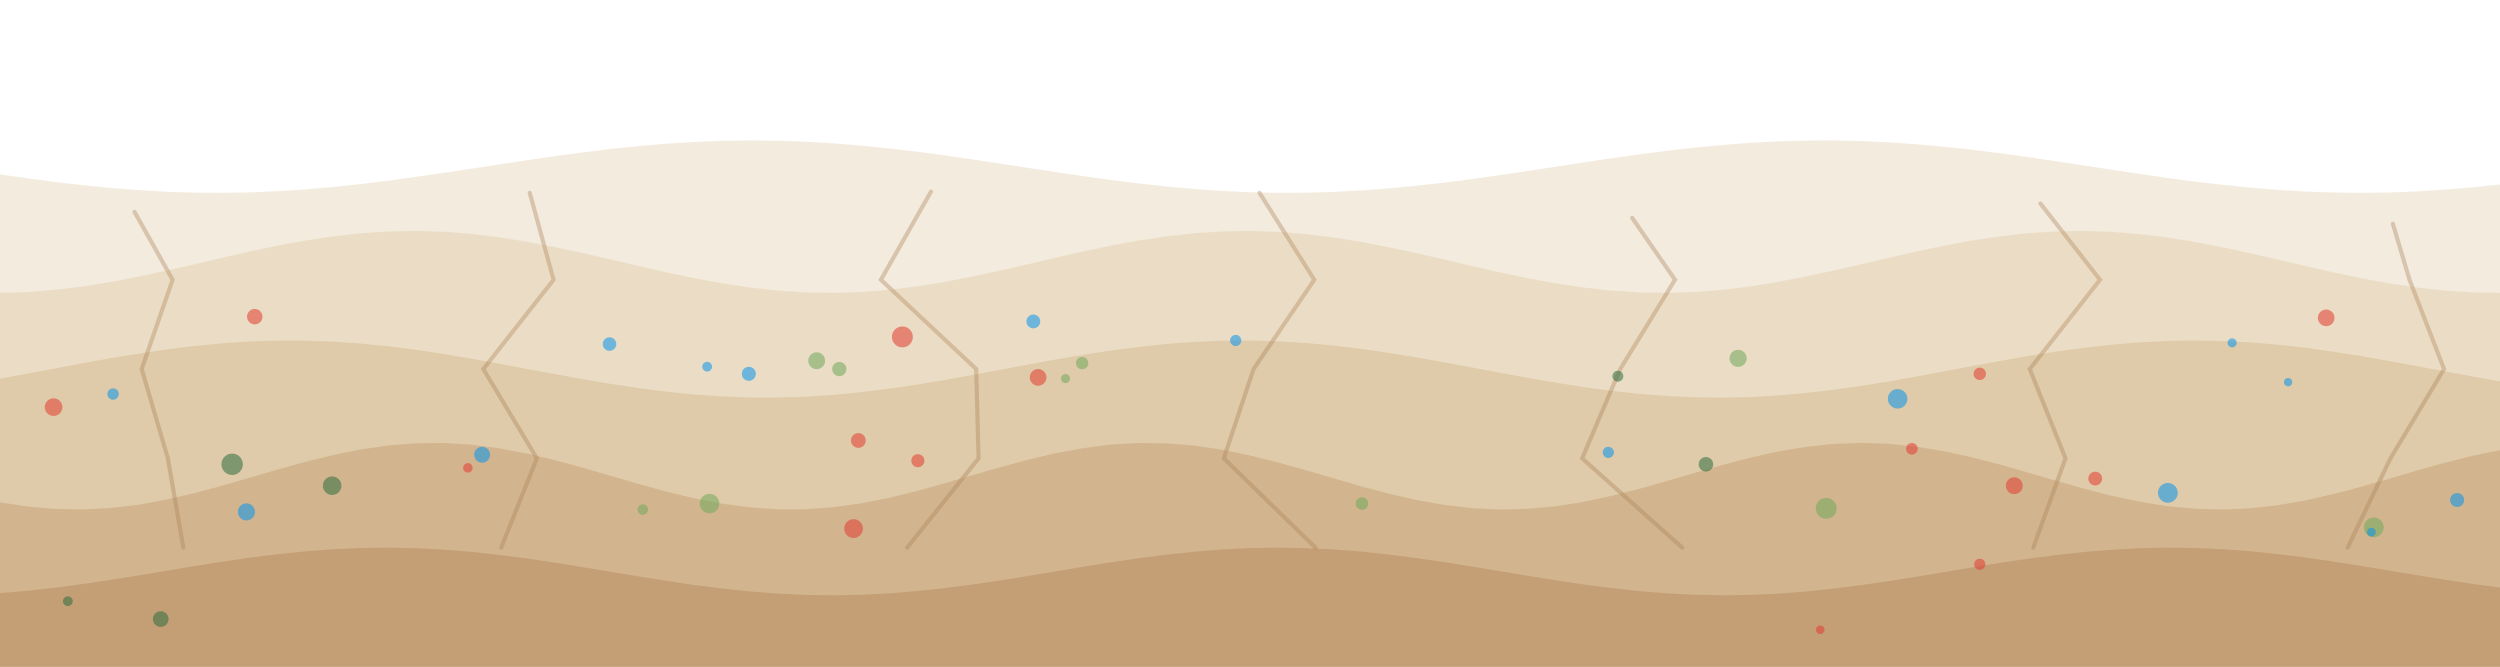
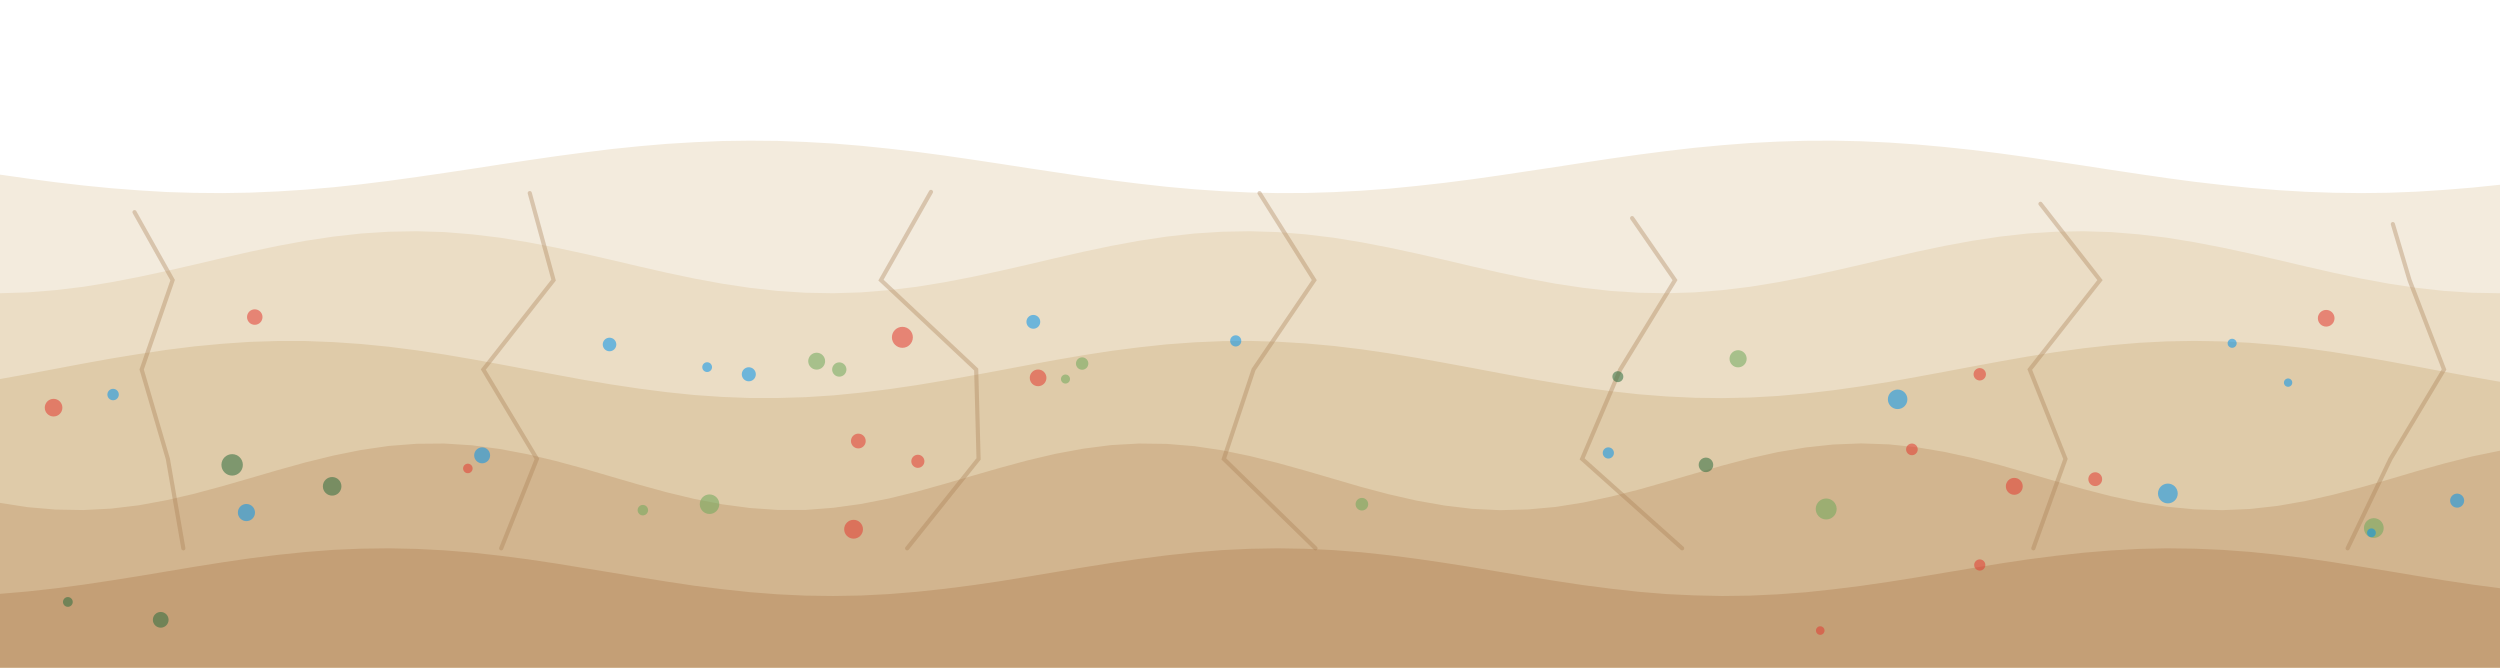
- <svg xmlns="http://www.w3.org/2000/svg" class="strata" viewBox="0 0 210 56" preserveAspectRatio="none" aria-hidden="true">
+ <svg xmlns="http://www.w3.org/2000/svg" class="strata" viewBox="0 0 210 56" width="794" height="212" preserveAspectRatio="none" aria-hidden="true">
  <path d="M0,56 L0.00,14.65 L2.33,14.98 L4.67,15.29 L7.00,15.56 L9.33,15.79 L11.67,15.97 L14.00,16.11 L16.33,16.18 L18.67,16.20 L21.00,16.16 L23.33,16.06 L25.67,15.91 L28.00,15.71 L30.33,15.46 L32.67,15.17 L35.00,14.85 L37.33,14.51 L39.67,14.16 L42.00,13.80 L44.33,13.45 L46.67,13.11 L49.00,12.80 L51.33,12.51 L53.67,12.27 L56.00,12.07 L58.33,11.93 L60.67,11.83 L63.00,11.80 L65.33,11.82 L67.67,11.91 L70.00,12.04 L72.33,12.23 L74.67,12.47 L77.00,12.74 L79.33,13.05 L81.67,13.39 L84.00,13.74 L86.33,14.10 L88.67,14.45 L91.00,14.80 L93.33,15.12 L95.67,15.41 L98.00,15.67 L100.33,15.88 L102.67,16.04 L105.00,16.15 L107.33,16.20 L109.67,16.19 L112.00,16.12 L114.33,16.00 L116.67,15.83 L119.00,15.60 L121.33,15.34 L123.67,15.04 L126.00,14.71 L128.33,14.36 L130.67,14.01 L133.00,13.65 L135.33,13.30 L137.67,12.97 L140.00,12.67 L142.33,12.40 L144.67,12.18 L147.00,12.00 L149.33,11.88 L151.67,11.81 L154.00,11.80 L156.33,11.85 L158.67,11.96 L161.00,12.12 L163.33,12.33 L165.67,12.58 L168.00,12.87 L170.33,13.19 L172.67,13.54 L175.00,13.89 L177.33,14.25 L179.67,14.60 L182.00,14.94 L184.33,15.25 L186.67,15.52 L189.00,15.76 L191.33,15.95 L193.67,16.09 L196.00,16.17 L198.33,16.20 L200.67,16.17 L203.00,16.08 L205.33,15.93 L207.67,15.74 L210.00,15.50 L210,56 Z" fill="#F3EBDD" />
  <path d="M0,56 L0.00,24.60 L2.33,24.53 L4.67,24.34 L7.00,24.06 L9.33,23.68 L11.67,23.23 L14.00,22.73 L16.33,22.20 L18.67,21.65 L21.00,21.12 L23.33,20.63 L25.67,20.20 L28.00,19.85 L30.33,19.59 L32.67,19.44 L35.00,19.40 L37.33,19.47 L39.67,19.66 L42.00,19.94 L44.33,20.32 L46.67,20.77 L49.00,21.27 L51.33,21.80 L53.67,22.35 L56.00,22.88 L58.33,23.37 L60.67,23.80 L63.00,24.15 L65.33,24.41 L67.67,24.56 L70.00,24.60 L72.33,24.53 L74.67,24.34 L77.00,24.06 L79.33,23.68 L81.67,23.23 L84.00,22.73 L86.33,22.20 L88.67,21.65 L91.00,21.12 L93.33,20.63 L95.67,20.20 L98.00,19.85 L100.33,19.59 L102.67,19.44 L105.00,19.40 L107.33,19.47 L109.67,19.66 L112.00,19.94 L114.33,20.32 L116.67,20.77 L119.00,21.27 L121.33,21.80 L123.67,22.35 L126.00,22.88 L128.33,23.37 L130.67,23.80 L133.00,24.15 L135.33,24.41 L137.67,24.56 L140.00,24.60 L142.33,24.53 L144.67,24.34 L147.00,24.06 L149.33,23.68 L151.67,23.23 L154.00,22.73 L156.33,22.20 L158.67,21.65 L161.00,21.12 L163.33,20.63 L165.67,20.20 L168.00,19.85 L170.33,19.59 L172.67,19.44 L175.00,19.40 L177.33,19.47 L179.67,19.66 L182.00,19.94 L184.33,20.32 L186.67,20.77 L189.00,21.27 L191.33,21.80 L193.67,22.35 L196.00,22.88 L198.33,23.37 L200.67,23.80 L203.00,24.15 L205.33,24.41 L207.67,24.56 L210.00,24.60 L210,56 Z" fill="#EBDDC5" />
  <path d="M0,56 L0.00,31.80 L2.33,31.38 L4.67,30.94 L7.00,30.50 L9.33,30.08 L11.67,29.70 L14.00,29.35 L16.33,29.06 L18.67,28.84 L21.00,28.68 L23.33,28.61 L25.67,28.61 L28.00,28.70 L30.33,28.86 L32.67,29.09 L35.00,29.39 L37.33,29.74 L39.67,30.14 L42.00,30.56 L44.33,31.00 L46.67,31.43 L49.00,31.86 L51.33,32.25 L53.67,32.60 L56.00,32.90 L58.33,33.14 L60.67,33.30 L63.00,33.39 L65.33,33.39 L67.67,33.32 L70.00,33.17 L72.33,32.94 L74.67,32.65 L77.00,32.31 L79.33,31.92 L81.67,31.50 L84.00,31.07 L86.33,30.63 L88.67,30.20 L91.00,29.80 L93.33,29.44 L95.67,29.14 L98.00,28.89 L100.33,28.72 L102.67,28.62 L105.00,28.60 L107.33,28.67 L109.67,28.81 L112.00,29.02 L114.33,29.30 L116.67,29.64 L119.00,30.02 L121.33,30.44 L123.67,30.87 L126.00,31.31 L128.33,31.74 L130.67,32.14 L133.00,32.51 L135.33,32.82 L137.67,33.08 L140.00,33.26 L142.33,33.37 L144.67,33.40 L147.00,33.35 L149.33,33.22 L151.67,33.01 L154.00,32.74 L156.33,32.41 L158.67,32.04 L161.00,31.62 L163.33,31.19 L165.67,30.75 L168.00,30.32 L170.33,29.91 L172.67,29.54 L175.00,29.22 L177.33,28.96 L179.67,28.76 L182.00,28.64 L184.33,28.60 L186.67,28.64 L189.00,28.76 L191.33,28.95 L193.67,29.21 L196.00,29.54 L198.33,29.91 L200.67,30.32 L203.00,30.75 L205.33,31.19 L207.67,31.62 L210.00,32.03 L210,56 Z" fill="#DFCBA9" />
  <path d="M0,56 L0.00,42.19 L2.33,42.55 L4.67,42.75 L7.00,42.79 L9.33,42.67 L11.67,42.39 L14.00,41.96 L16.33,41.42 L18.67,40.79 L21.00,40.12 L23.33,39.44 L25.67,38.79 L28.00,38.22 L30.33,37.75 L32.67,37.41 L35.00,37.23 L37.33,37.21 L39.67,37.36 L42.00,37.67 L44.33,38.11 L46.67,38.67 L49.00,39.30 L51.33,39.98 L53.67,40.66 L56.00,41.30 L58.33,41.86 L60.67,42.31 L63.00,42.62 L65.33,42.78 L67.67,42.78 L70.00,42.60 L72.33,42.28 L74.67,41.82 L77.00,41.25 L79.33,40.60 L81.67,39.92 L84.00,39.25 L86.33,38.62 L88.67,38.07 L91.00,37.64 L93.33,37.34 L95.67,37.21 L98.00,37.24 L100.33,37.43 L102.67,37.78 L105.00,38.26 L107.33,38.84 L109.67,39.49 L112.00,40.17 L114.33,40.85 L116.67,41.47 L119.00,42.00 L121.33,42.41 L123.67,42.69 L126.00,42.80 L128.33,42.74 L130.67,42.53 L133.00,42.16 L135.33,41.66 L137.67,41.07 L140.00,40.41 L142.33,39.73 L144.67,39.06 L147.00,38.45 L149.33,37.93 L151.67,37.54 L154.00,37.29 L156.33,37.20 L158.67,37.28 L161.00,37.52 L163.33,37.91 L165.67,38.42 L168.00,39.02 L170.33,39.69 L172.67,40.37 L175.00,41.03 L177.33,41.63 L179.67,42.13 L182.00,42.51 L184.33,42.73 L186.67,42.80 L189.00,42.70 L191.33,42.44 L193.67,42.03 L196.00,41.50 L198.33,40.89 L200.67,40.22 L203.00,39.53 L205.33,38.88 L207.67,38.29 L210.00,37.81 L210,56 Z" fill="#D2B58F" />
  <path d="M0,56 L0.00,49.82 L2.33,49.62 L4.67,49.36 L7.00,49.05 L9.33,48.70 L11.67,48.33 L14.00,47.94 L16.33,47.55 L18.67,47.18 L21.00,46.84 L23.33,46.55 L25.67,46.31 L28.00,46.13 L30.33,46.03 L32.67,46.00 L35.00,46.05 L37.33,46.17 L39.67,46.36 L42.00,46.62 L44.33,46.92 L46.67,47.27 L49.00,47.65 L51.33,48.03 L53.67,48.42 L56.00,48.79 L58.33,49.14 L60.67,49.43 L63.00,49.68 L65.33,49.86 L67.67,49.97 L70.00,50.00 L72.33,49.96 L74.67,49.84 L77.00,49.65 L79.33,49.40 L81.67,49.10 L84.00,48.76 L86.33,48.38 L88.67,47.99 L91.00,47.60 L93.33,47.23 L95.67,46.89 L98.00,46.59 L100.33,46.34 L102.67,46.15 L105.00,46.04 L107.33,46.00 L109.67,46.04 L112.00,46.15 L114.33,46.33 L116.67,46.58 L119.00,46.88 L121.33,47.22 L123.67,47.59 L126.00,47.98 L128.33,48.37 L130.67,48.74 L133.00,49.09 L135.33,49.39 L137.67,49.65 L140.00,49.84 L142.33,49.95 L144.67,50.00 L147.00,49.97 L149.33,49.86 L151.67,49.69 L154.00,49.44 L156.33,49.15 L158.67,48.81 L161.00,48.44 L163.33,48.05 L165.67,47.66 L168.00,47.28 L170.33,46.93 L172.67,46.63 L175.00,46.37 L177.33,46.18 L179.67,46.05 L182.00,46.00 L184.33,46.03 L186.67,46.13 L189.00,46.30 L191.33,46.54 L193.67,46.83 L196.00,47.17 L198.33,47.54 L200.67,47.92 L203.00,48.31 L205.33,48.69 L207.67,49.04 L210.00,49.35 L210,56 Z" fill="#C49F76" />
  <path d="M11.3,17.8 L14.5,23.5 L11.9,31.0 L14.1,38.5 L15.4,46.0" fill="none" stroke="#A67C52" stroke-opacity=".35" stroke-width=".35" stroke-linecap="round" />
  <path d="M44.5,16.2 L46.5,23.5 L40.6,31.0 L45.1,38.5 L42.1,46.0" fill="none" stroke="#A67C52" stroke-opacity=".35" stroke-width=".35" stroke-linecap="round" />
  <path d="M78.2,16.1 L74.0,23.5 L82.0,31.0 L82.2,38.5 L76.2,46.0" fill="none" stroke="#A67C52" stroke-opacity=".35" stroke-width=".35" stroke-linecap="round" />
  <path d="M105.8,16.2 L110.4,23.5 L105.3,31.0 L102.8,38.5 L110.5,46.0" fill="none" stroke="#A67C52" stroke-opacity=".35" stroke-width=".35" stroke-linecap="round" />
  <path d="M137.1,18.3 L140.7,23.5 L136.1,31.0 L132.9,38.5 L141.3,46.0" fill="none" stroke="#A67C52" stroke-opacity=".35" stroke-width=".35" stroke-linecap="round" />
  <path d="M171.4,17.1 L176.4,23.5 L170.5,31.0 L173.5,38.5 L170.8,46.0" fill="none" stroke="#A67C52" stroke-opacity=".35" stroke-width=".35" stroke-linecap="round" />
  <path d="M201.0,18.8 L202.4,23.5 L205.3,31.0 L200.8,38.5 L197.2,46.0" fill="none" stroke="#A67C52" stroke-opacity=".35" stroke-width=".35" stroke-linecap="round" />
  <circle cx="51.2" cy="28.9" r="0.57" fill="#0793EB" fill-opacity=".55" />
  <circle cx="21.4" cy="26.6" r="0.65" fill="#E23B32" fill-opacity=".55" />
  <circle cx="166.3" cy="47.4" r="0.47" fill="#E23B32" fill-opacity=".55" />
  <circle cx="59.4" cy="30.8" r="0.41" fill="#0793EB" fill-opacity=".55" />
  <circle cx="195.4" cy="26.7" r="0.70" fill="#E23B32" fill-opacity=".55" />
  <circle cx="166.3" cy="31.4" r="0.52" fill="#E23B32" fill-opacity=".55" />
  <circle cx="20.7" cy="43.0" r="0.72" fill="#0793EB" fill-opacity=".55" />
  <circle cx="39.3" cy="39.3" r="0.40" fill="#E23B32" fill-opacity=".55" />
  <circle cx="4.5" cy="34.2" r="0.74" fill="#E23B32" fill-opacity=".55" />
  <circle cx="176.0" cy="40.2" r="0.58" fill="#E23B32" fill-opacity=".55" />
  <circle cx="90.9" cy="30.5" r="0.52" fill="#6FA85C" fill-opacity=".55" />
  <circle cx="19.5" cy="39.0" r="0.90" fill="#2F6B3E" fill-opacity=".55" />
  <circle cx="146.0" cy="30.1" r="0.72" fill="#6FA85C" fill-opacity=".55" />
  <circle cx="87.2" cy="31.7" r="0.70" fill="#E23B32" fill-opacity=".55" />
  <circle cx="40.5" cy="38.2" r="0.67" fill="#0793EB" fill-opacity=".55" />
  <circle cx="187.5" cy="28.8" r="0.38" fill="#0793EB" fill-opacity=".55" />
  <circle cx="59.6" cy="42.3" r="0.82" fill="#6FA85C" fill-opacity=".55" />
  <circle cx="70.5" cy="31.0" r="0.60" fill="#6FA85C" fill-opacity=".55" />
  <circle cx="75.8" cy="28.3" r="0.88" fill="#E23B32" fill-opacity=".55" />
  <circle cx="152.9" cy="52.9" r="0.36" fill="#E23B32" fill-opacity=".55" />
  <circle cx="68.6" cy="30.3" r="0.71" fill="#6FA85C" fill-opacity=".55" />
  <circle cx="62.9" cy="31.4" r="0.59" fill="#0793EB" fill-opacity=".55" />
  <circle cx="54.0" cy="42.8" r="0.44" fill="#6FA85C" fill-opacity=".55" />
  <circle cx="77.1" cy="38.7" r="0.55" fill="#E23B32" fill-opacity=".55" />
  <circle cx="206.4" cy="42.0" r="0.59" fill="#0793EB" fill-opacity=".55" />
  <circle cx="89.5" cy="31.8" r="0.38" fill="#6FA85C" fill-opacity=".55" />
  <circle cx="153.4" cy="42.7" r="0.88" fill="#6FA85C" fill-opacity=".55" />
  <circle cx="114.4" cy="42.3" r="0.53" fill="#6FA85C" fill-opacity=".55" />
  <circle cx="27.9" cy="40.8" r="0.78" fill="#2F6B3E" fill-opacity=".55" />
  <circle cx="135.9" cy="31.6" r="0.46" fill="#2F6B3E" fill-opacity=".55" />
  <circle cx="86.8" cy="27.0" r="0.58" fill="#0793EB" fill-opacity=".55" />
  <circle cx="135.1" cy="38.0" r="0.47" fill="#0793EB" fill-opacity=".55" />
  <circle cx="9.5" cy="33.1" r="0.48" fill="#0793EB" fill-opacity=".55" />
  <circle cx="160.6" cy="37.7" r="0.49" fill="#E23B32" fill-opacity=".55" />
  <circle cx="13.5" cy="52.0" r="0.66" fill="#2F6B3E" fill-opacity=".55" />
  <circle cx="199.4" cy="44.3" r="0.83" fill="#6FA85C" fill-opacity=".55" />
  <circle cx="103.8" cy="28.6" r="0.47" fill="#0793EB" fill-opacity=".55" />
  <circle cx="71.7" cy="44.4" r="0.79" fill="#E23B32" fill-opacity=".55" />
  <circle cx="169.2" cy="40.8" r="0.71" fill="#E23B32" fill-opacity=".55" />
  <circle cx="72.1" cy="37.0" r="0.62" fill="#E23B32" fill-opacity=".55" />
  <circle cx="199.2" cy="44.7" r="0.37" fill="#0793EB" fill-opacity=".55" />
  <circle cx="159.4" cy="33.5" r="0.82" fill="#0793EB" fill-opacity=".55" />
  <circle cx="143.3" cy="39.0" r="0.61" fill="#2F6B3E" fill-opacity=".55" />
  <circle cx="192.2" cy="32.1" r="0.35" fill="#0793EB" fill-opacity=".55" />
  <circle cx="5.7" cy="50.5" r="0.41" fill="#2F6B3E" fill-opacity=".55" />
  <circle cx="182.1" cy="41.4" r="0.83" fill="#0793EB" fill-opacity=".55" />
</svg>
